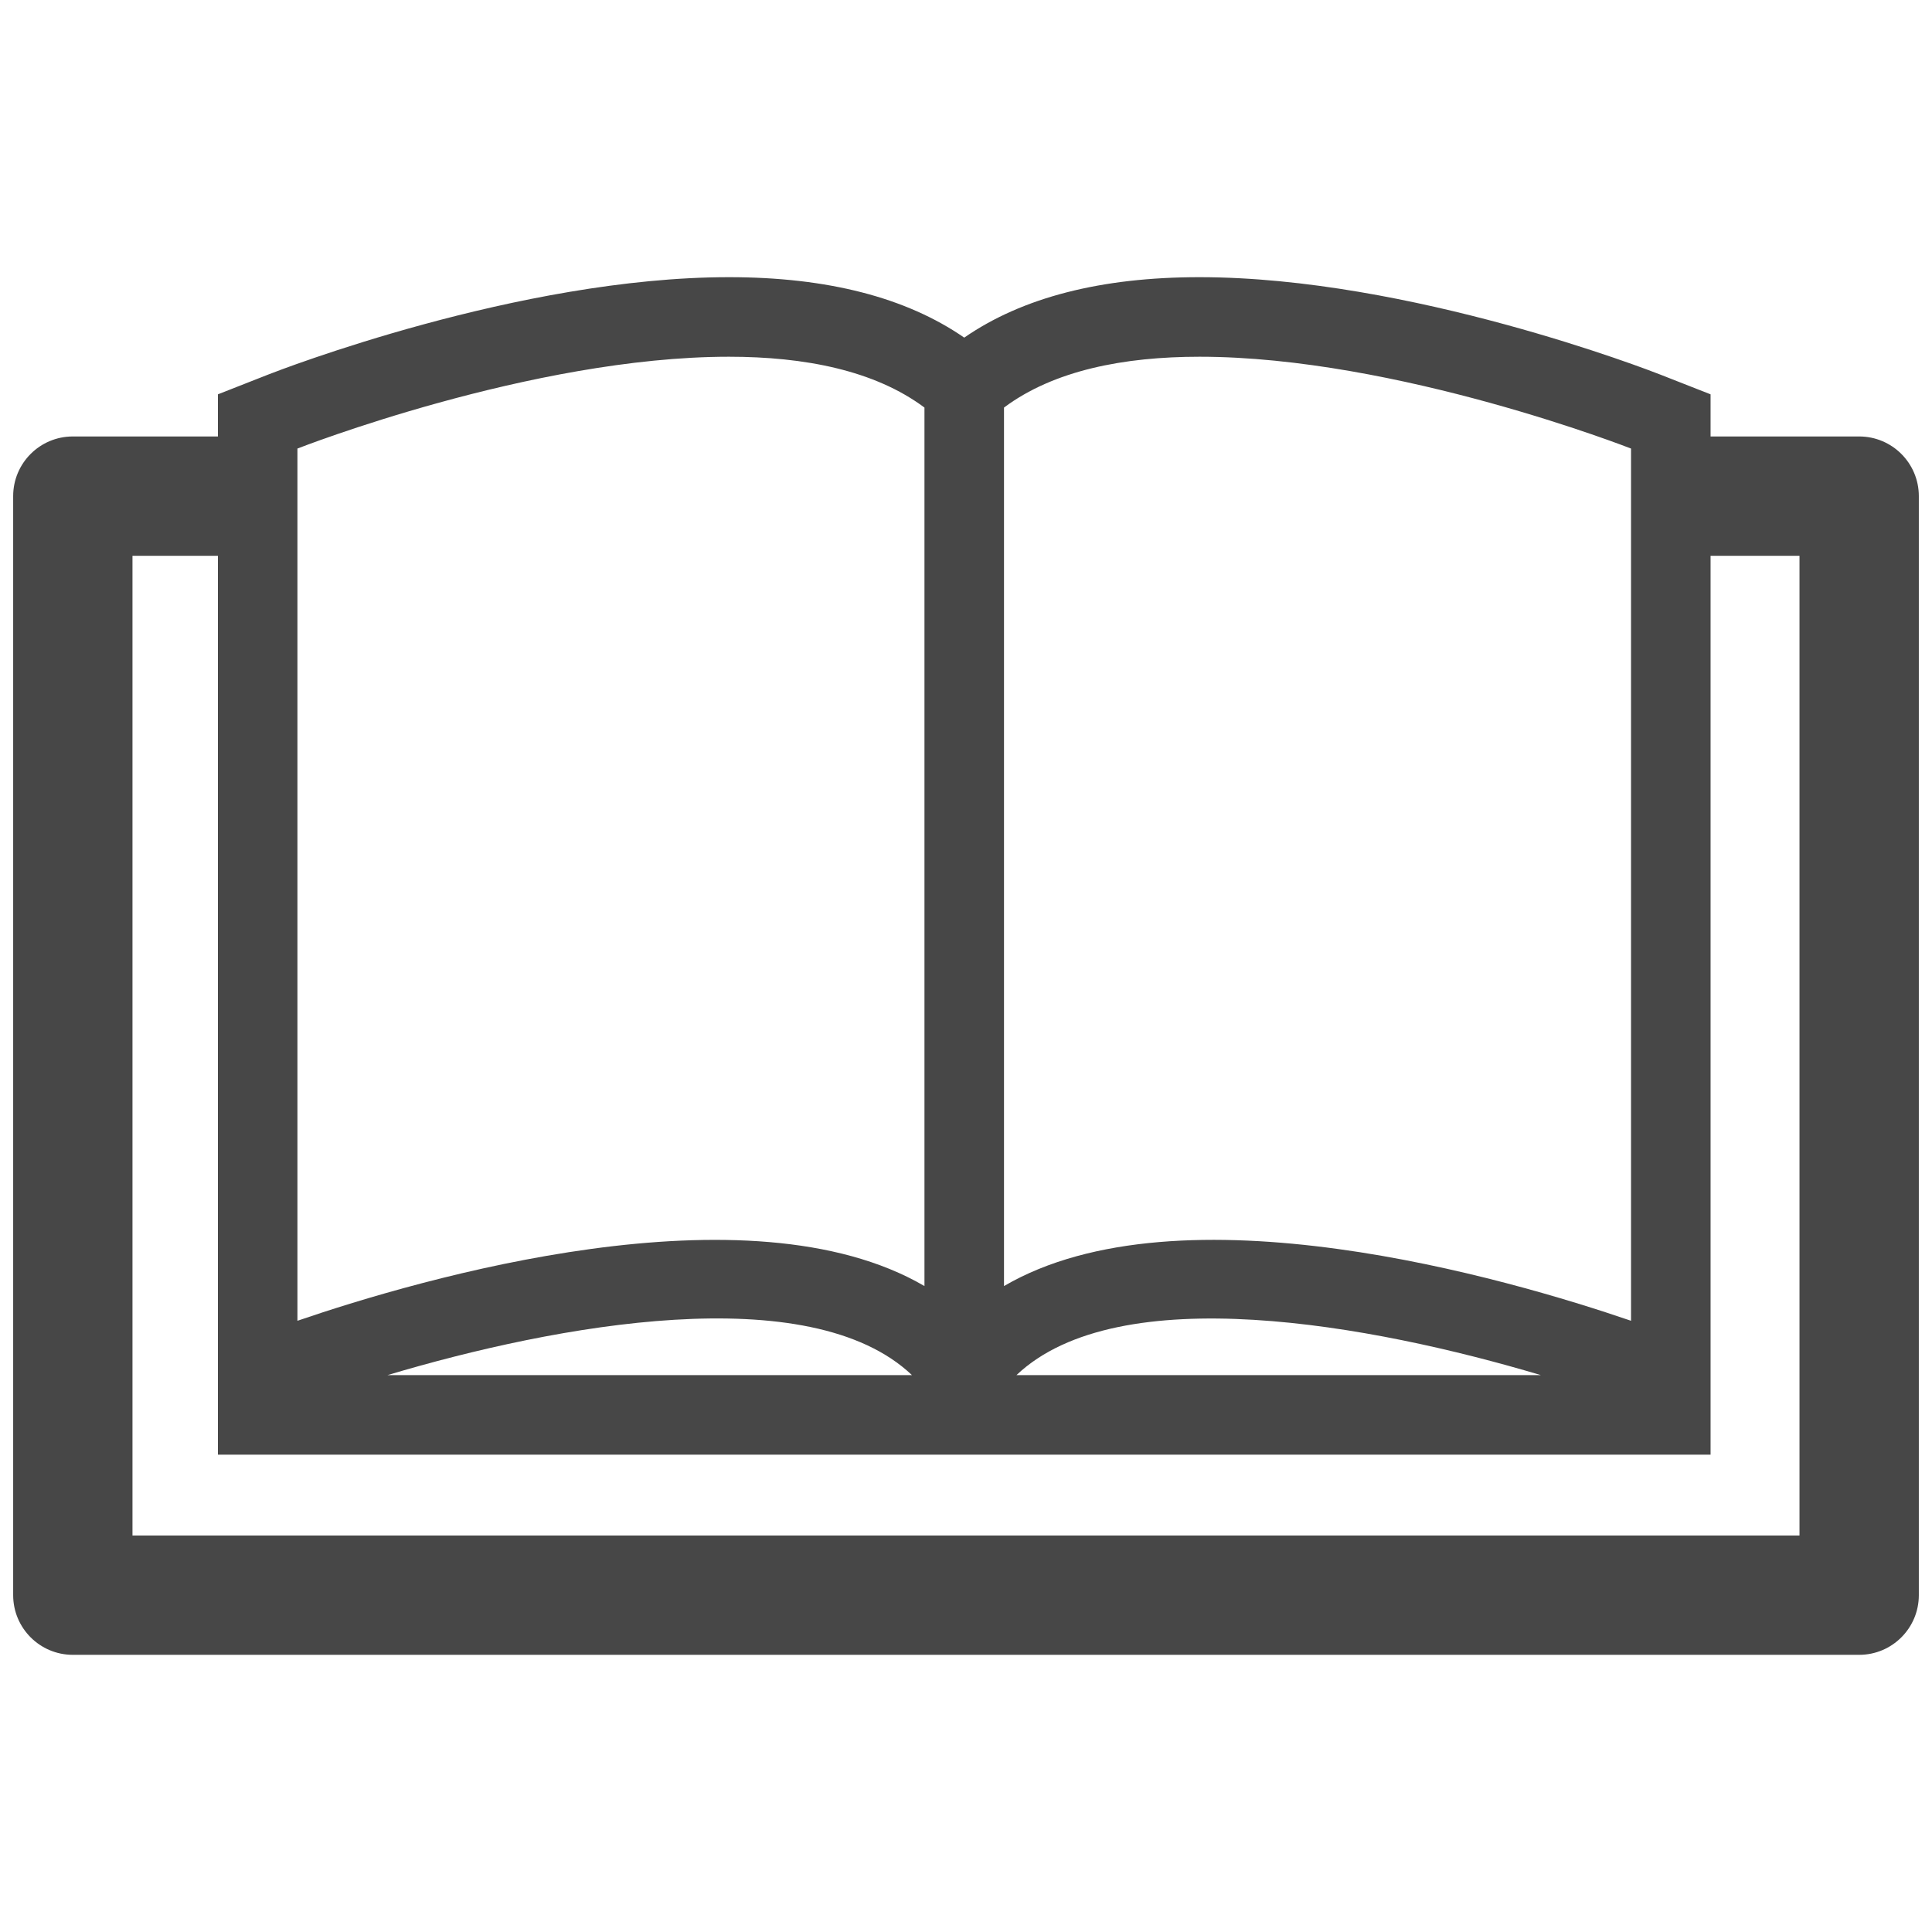
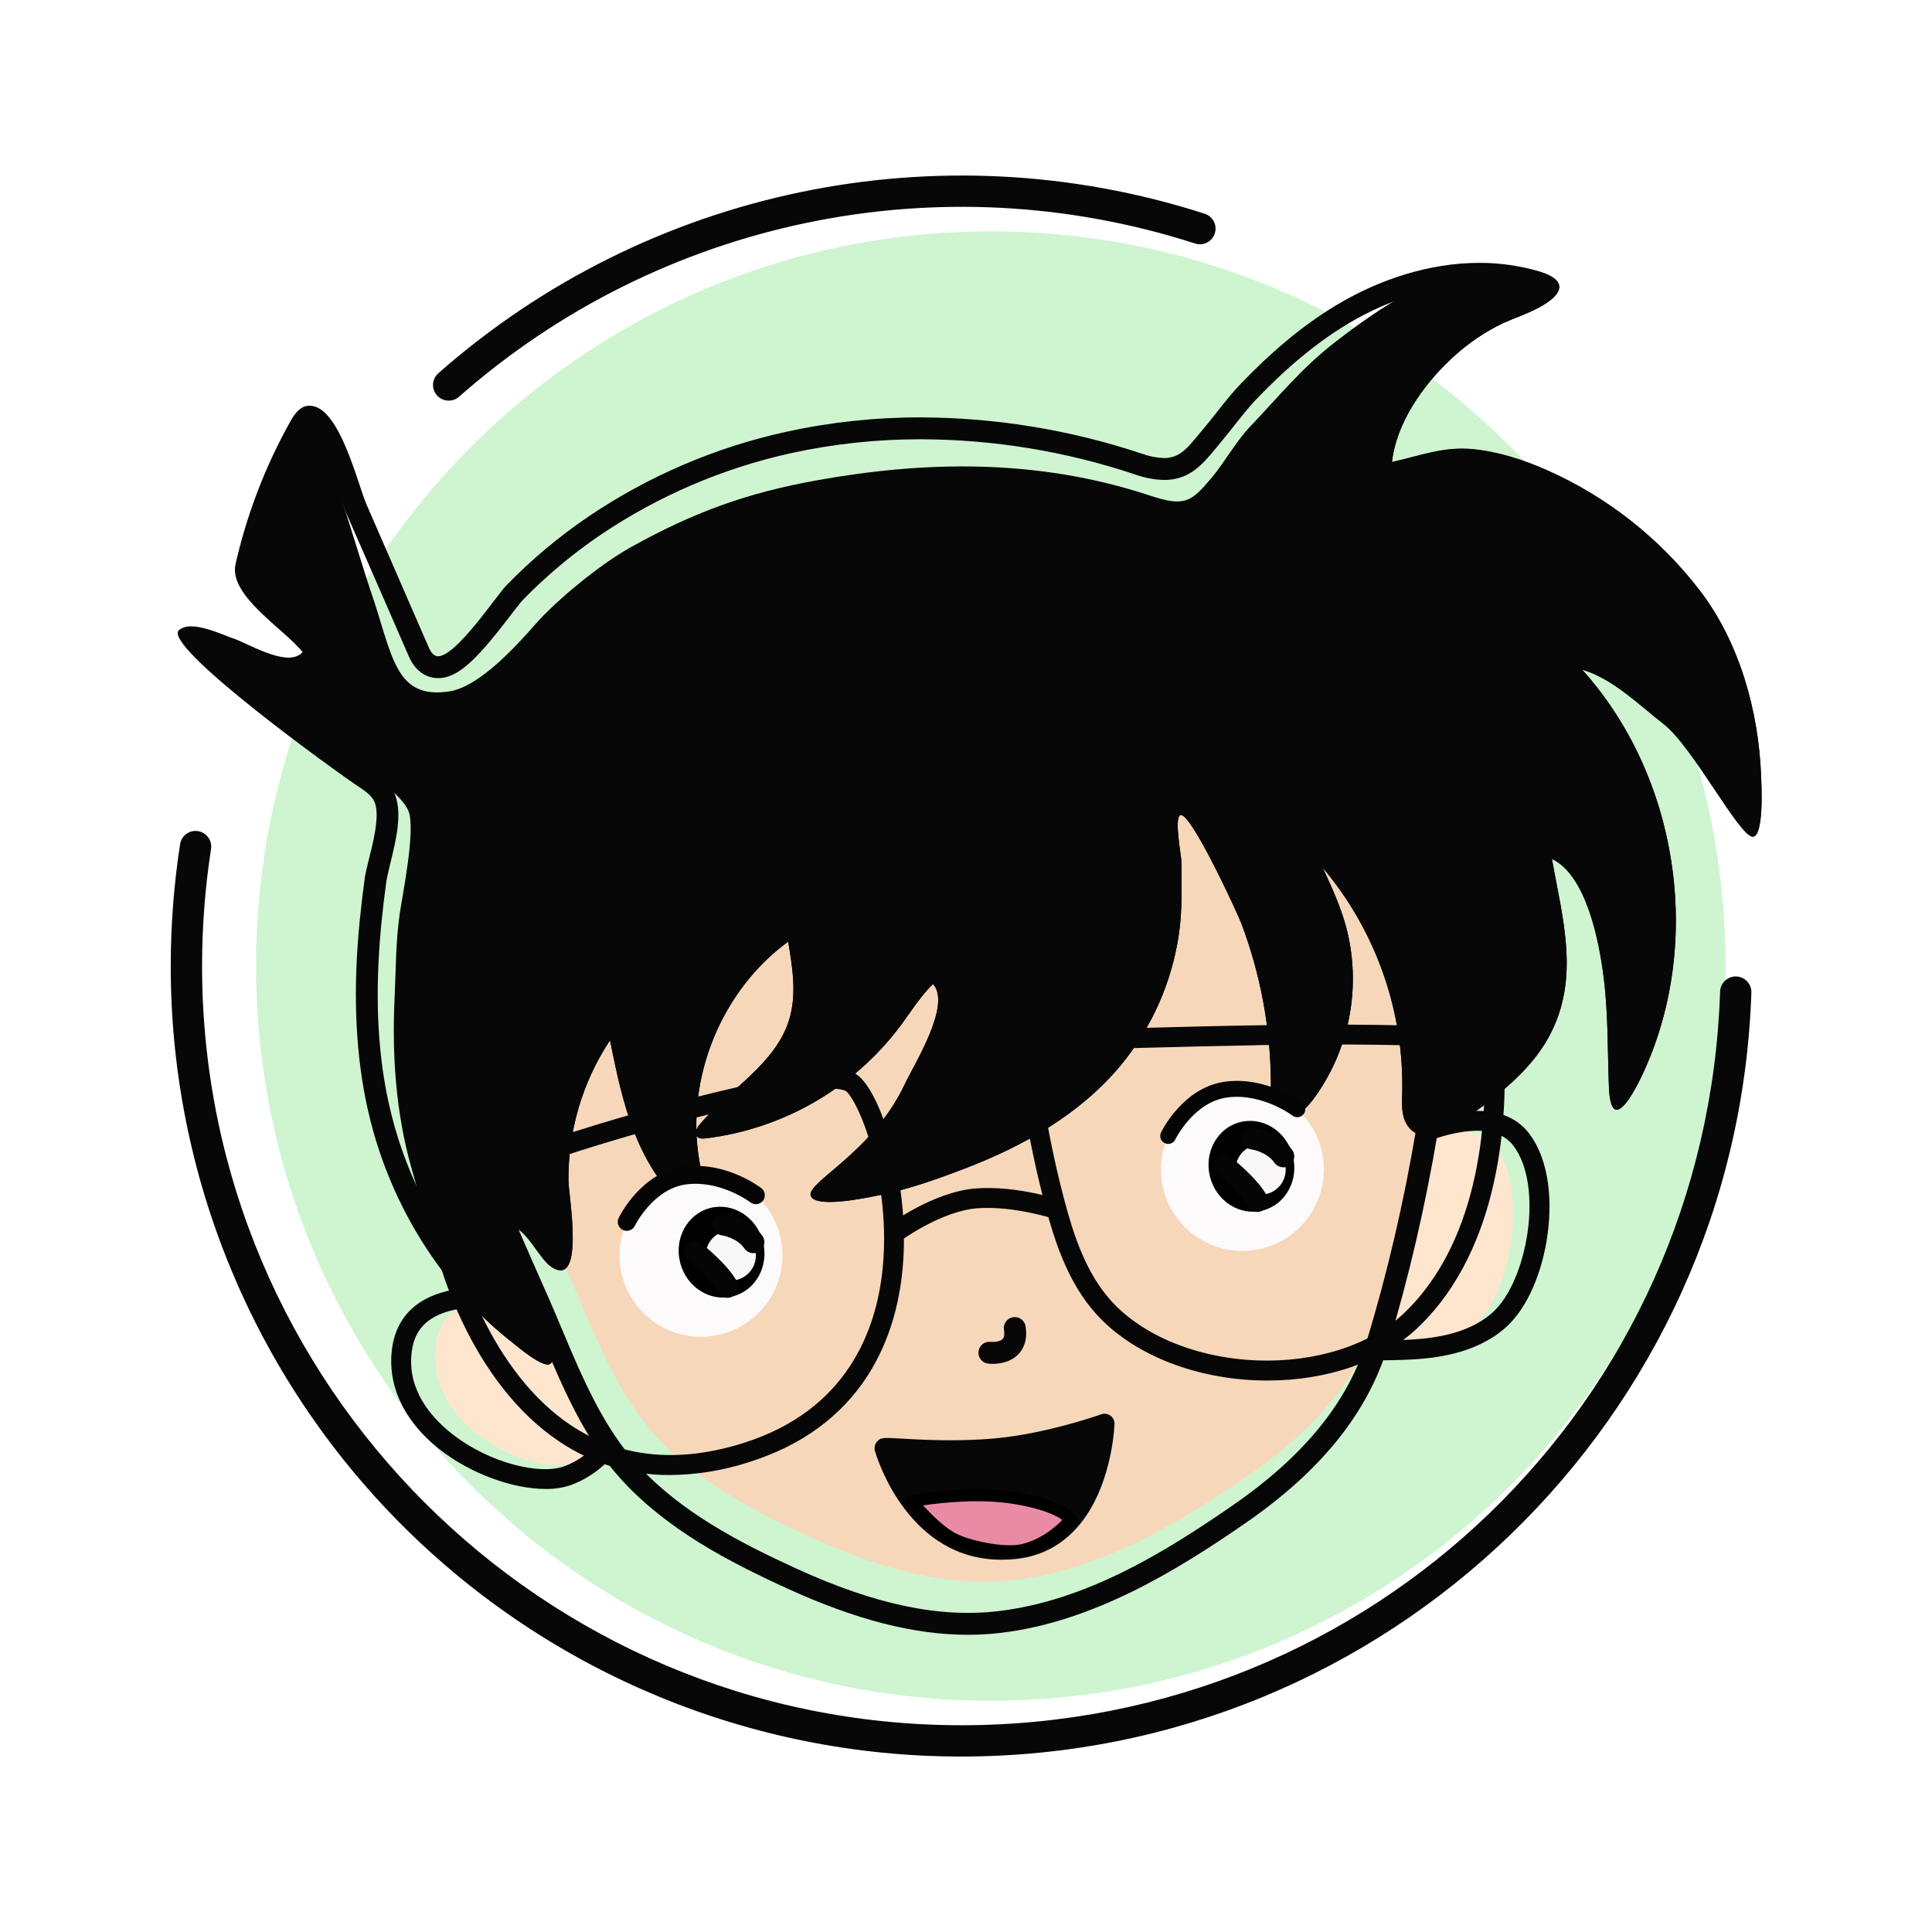
- <svg xmlns="http://www.w3.org/2000/svg" t="1704268804034" class="icon" viewBox="0 0 1024 1024" version="1.1" p-id="14998" width="200" height="200">
-   <path d="M985.402 231.335h-78.764v-22.333l-26.771-10.51c-5.354-2.1-132.713-51.584-244.123-51.584-52.162 0-93.896 10.751-124.682 32.041-30.815-21.29-72.506-32.041-124.696-32.041-111.395 0-238.754 49.484-244.123 51.584l-26.743 10.51v22.333H38.598c-17.459 0-31.618 14.16-31.618 31.617V845.474c0 17.458 14.16 31.618 31.618 31.618h946.804c17.458 0 31.617-14.162 31.617-31.618V262.952c0.001-17.457-14.159-31.617-31.617-31.617z m-120.921 6.411v462.293c-65.306-22.361-238.754-73.042-332.34-18.402V216.018c26.39-19.712 63.532-26.94 103.603-26.94 104.702 0 228.736 48.667 228.736 48.667z m-47.765 491.105h-277.981c54.246-51.457 188.538-26.714 277.981 0z m-430.35-539.772c40.072 0 77.227 7.243 103.618 26.94v465.618c-93.614-54.613-267.033-3.958-332.34 18.402V237.746c-0.001 0 124.018-48.667 228.722-48.667z m97.009 539.772H205.339c89.414-26.742 223.776-51.526 278.037 0z m470.393 84.992H70.216V294.584h45.285V771.009h791.138V294.584h47.131v519.259z" fill="#474747" p-id="14999" />
+ <svg xmlns="http://www.w3.org/2000/svg" t="1704275693130" class="icon" viewBox="0 0 1024 1024" version="1.1" p-id="17889" width="200" height="200">
+   <path d="M525.14 512.04m-389.4 0a389.4 389.4 0 1 0 778.8 0 389.4 389.4 0 1 0-778.8 0Z" fill="#CEF4D0" p-id="17890" />
+   <path d="M509.5 931a418.65 418.65 0 0 1-419-419 423.73 423.73 0 0 1 4.95-64.58 8.29 8.29 0 0 1 16.4 2.58 407.08 407.08 0 0 0-4.75 62c0 221.89 180.52 402.41 402.41 402.41 218.31 0 395-170.8 402.18-388.85a8.29 8.29 0 0 1 16.58 0.55A419 419 0 0 1 509.5 931zM237.8 212.35a8.29 8.29 0 0 1-5.49-14.51 419.68 419.68 0 0 1 406.22-84.55 8.29 8.29 0 1 1-5.1 15.78 403.09 403.09 0 0 0-390.14 81.2 8.26 8.26 0 0 1-5.49 2.08z" fill="#070707" p-id="17891" />
+   <path d="M305.71 694.53S236 670 230.8 713.41s52.92 70.35 74.92 61.37 27-34 27-34z" fill="#FEE6CE" p-id="17892" />
+   <path d="M289.2 789.18c-17.35 0-39.9-8.08-56.48-21.21-18.62-14.75-27.48-33.61-24.94-53.08 1.44-11 6.62-19.43 15.42-25 26.49-16.73 77.29-0.51 79.44 0.18l1.81 0.59 33.89 53.57-0.46 2.12c-0.27 1.22-6.82 30-35 40.65a39.07 39.07 0 0 1-13.68 2.18z m-33.92-96.33c-9.83 0-19.41 1.53-26.45 6-6.09 3.85-9.55 9.55-10.58 17.42-2.62 20.06 10 34.7 21 43.44 20.46 16.21 47.47 22.1 59.86 17.44 19-7.17 26-25.06 27.87-31l-29.42-46.5c-5.72-1.75-24.41-6.79-42.28-6.79z" fill="#070707" p-id="17893" />
+   <path d="M733.4 612.78c15.12-8.53 46.83-22.82 60.15-3.66 15.46 22.25 8.05 72.9-9.78 90.94-9.3 9.41-22.14 13.39-34.7 14.78s-25.24 0.53-37.81 1.75" fill="#FEE6CE" p-id="17894" />
+   <path d="M711.72 721.86l-0.93-10.52c7.16-0.63 14.37-0.75 21.35-0.85 7.35-0.12 14.94-0.23 22.26-1 16.14-1.63 28.61-6.38 37-14.13 18.14-16.64 27-66.84 10.68-88.18-13.72-17.9-51.61-0.45-62.89 5.32l-4.81-9.4c16.82-8.6 57.91-26.06 76.08-2.34 9.16 12 12.74 31.35 9.82 53.21-2.79 20.87-10.92 39.25-21.74 49.18-10.16 9.32-24.66 15-43.12 16.85-7.77 0.79-15.59 0.91-23.16 1-6.74 0.15-13.76 0.26-20.54 0.86z" fill="#070707" p-id="17895" />
+   <path d="M250.87 607.12c-1.65 2.14 9 23.25 9.91 25.68 7.41 18.7 15.63 37 23.73 55.3 13.87 31.3 25.67 66.55 49.14 92.21 23.29 25.47 54.87 42.09 85.88 56.28 34.4 15.73 72.37 27.66 110.61 23C576.83 854 619 828.7 657 802.42c32.58-22.57 61.27-51.75 73.11-90.52 22.76-74.52 35.6-156.88 39.5-234.71C772.64 415.81 501 354.42 501 354.42L358.3 468z" fill="#CEF4D0" p-id="17896" />
+   <path d="M268 596c-1.6 2 8.65 22.23 9.58 24.55 7.16 17.88 15.12 35.39 22.95 52.87 13.41 29.93 24.83 63.63 47.52 88.17 22.52 24.35 53.05 40.24 83 53.81 33.26 15 70 26.44 106.95 22 45.13-5.38 85.94-29.58 122.62-54.71 31.5-21.58 59.24-49.48 70.7-86.55 22-71.25 34.43-150 38.19-224.41 3-58.69-259.68-117.38-259.68-117.38L371.89 463z" fill="#F7D7BA" p-id="17897" />
+   <path d="M513 866.47c-28.62 0-59.58-8-95.88-24.6-31.29-14.31-63.58-31.2-87.75-57.64-19.66-21.5-31.21-49-42.38-75.57-2.53-6-5.16-12.27-7.79-18.21l-2.53-5.71c-7.18-16.2-14.61-32.94-21.29-49.81-0.15-0.36-0.86-1.88-1.48-3.21-9.34-19.89-10.55-24.36-7.62-28.15L353.7 464.43l0.43-0.56 145.45-115.73 2.72 0.61c0.68 0.15 69 15.68 136 38.53 93.66 31.93 138.49 61.43 137.05 90.19-4.15 82.93-17.89 164.57-39.74 236.12-10.79 35.33-35.44 66-75.36 93.6-36.83 25.51-81 52.37-129.43 58.21a148.85 148.85 0 0 1-17.82 1.07zM256.79 609c0.84 2.83 3.39 8.81 7.63 17.83 1 2.16 1.52 3.23 1.77 3.87 6.59 16.65 14 33.28 21.11 49.37l2.53 5.71c2.68 6 5.32 12.33 7.88 18.41 10.79 25.67 21.95 52.22 40.25 72.23 22.78 24.91 53.84 41.11 84 54.91 41.93 19.18 76.09 26.35 107.49 22.56 45.79-5.52 86.75-30.28 124.21-56.22 37.68-26.1 60.86-54.71 70.86-87.44 21.58-70.64 35.15-151.32 39.25-233.3 0.63-12.69-15.31-39.79-129.2-78.62-58.95-20.1-118.86-34.47-132.13-37.57l-140 111.38z m-1.32 1.7z" fill="#070707" p-id="17898" />
+   <path d="M196 311.84c12.14 34.67 12.6 59.3 42.42 54.56 18.83-3 43-33.32 48.31-38.81 13.23-13.7 32.95-29.36 47.52-37.49 33.35-18.61 61.77-28.94 99.35-35.64 55.26-9.86 115.27-11.86 175.82 8.18 18.54 6.13 21.91 3.54 32.91-9.58 6.43-7.67 13.13-19.51 20.06-26.75 15.18-15.85 27-30.76 44.88-44.7 37.4-29.07 72.96-48.61 108.9-37.61 12.8 3.95 13.58 10.15 2.76 17.09-8.05 5.17-17.28 7.45-25.74 11.9a111.41 111.41 0 0 0-24.37 17.4c-14.76 13.85-28.81 33.88-31.06 54.43 14.83-3.24 27.14-8.32 42.89-6.8 13.5 1.31 26.58 5.57 39 11a209.07 209.07 0 0 1 81.19 63.78c21.13 27.5 31.3 64.07 32.58 98.54 0.12 3.36 1.66 31.37-4.25 32-6.91 0.77-31.72-47.57-47.58-59.86-13.1-10.14-27-24.1-43.11-28.71 51 56.51 64.39 143.95 32.74 213.15-5.66 12.38-17.47 33.66-18.46 8.15-0.75-19.31-0.34-38.69-2.75-57.9-2.28-18.17-8.81-54.14-27.47-63.05 5.6 31.69 15.17 63.48-1.57 94.23-7.86 14.43-20.39 25.74-33.5 35.64-8.37 6.32-17.25 12.28-27.26 15.41a15.35 15.35 0 0 1-7.69 0.84c-4.23-0.9-7.28-4.82-8.49-9s-0.94-8.57-0.83-12.9a178.93 178.93 0 0 0-42.14-119.44c4.71 10.1 9.34 20.29 12.3 31a107.67 107.67 0 0 1-15.93 89.88c-3.76 5.26-11.69 15.11-18.85 10.76-5.5-3.34-4.93-13.63-5-19.1A242.81 242.81 0 0 0 658 489.6c-2.16-5.73-27.81-61.47-32.67-57.43-2.94 2.44 0.89 21.7 0.89 25.17 0 12.37 0.47 24.86-1.3 37.22a141.44 141.44 0 0 1-31 70.22c-21.66 26-51.82 42.85-83 54.76-15.08 5.76-30.86 11.32-46.72 14.33-4.27 0.81-32.17 6.89-34.51-0.15s33-23 49.88-59.08c4.88-10.42 24.94-42.05 14.95-53.1-6.82 6.66-11.84 14.9-17.54 22.54a151.94 151.94 0 0 1-102.89 59.28c-1.58 0.18-3.42 0.26-4.51-0.91-1.68-1.79-0.18-4.69 1.41-6.56 15.88-18.74 40.12-31.95 47.31-55.43 4.08-13.31 1.78-27.64-0.54-41.36-35.41 25.85-54.4 72.43-47.15 115.67 1.31 7.79 3.4 15.7 2.07 23.49-0.4 2.33-1.67 5.08-4 5.11a5.5 5.5 0 0 1-3.29-1.51c-13.4-10.47-22.73-25.43-29-41.23s-9.68-32.57-13.07-49.23a132.51 132.51 0 0 0-22 74.61c0.1 7.68 8.86 57-8.85 45.6-7.07-4.53-13.59-21.54-22.64-21.86a4 4 0 0 0 0.15 3.39l13.59 37.66c1.79 5 13.44 27.24 8.29 31.93-3.46 3.15-18.1-9.46-20.32-11.19-35.77-28-41.41-49.37-53.62-93-8.15-29.11-10.2-59.57-8.78-89.67 0.7-14.84 0.59-29.3 2.64-44 1.38-9.9 8.91-46.07 4.55-55.42-11.09-23.76-111.72-68.7-101.22-76.6 6.91-5.19 2.3-16.6 9-14.21 8.3 3 28.93 15.72 36.39 7-9.74-12-35.57-29.71-31.82-46.26 6-26.37 23.79-53.08 37-76.68 1.99-3.7 26.48 78.05 30.32 89.14z" fill="#070707" p-id="17899" />
+   <path d="M784 150.94a99 99 0 0 1 24.14 2.91c-2.59 1.25-5.37 2.37-8.25 3.53a127.75 127.75 0 0 0-12.09 5.36A122.88 122.88 0 0 0 760.87 182c-9.35 8.78-31.45 32.35-34.66 61.63a11.62 11.62 0 0 0 14 12.61c3.94-0.86 7.64-1.82 11.22-2.76 8.35-2.18 15.56-4.05 23.42-4.05 1.55 0 3.12 0.08 4.65 0.22 10.76 1 22.36 4.34 35.45 10.1a196.94 196.94 0 0 1 76.65 60.23c9.29 12.09 16.65 26.59 21.87 43.08a187.06 187.06 0 0 1 8.31 48.82v0.82q0.11 2.5 0.16 4.67c-1.2-1.78-2.36-3.51-3.41-5.07-10-15-20.41-30.51-29.9-37.86-2.74-2.12-5.53-4.43-8.49-6.88-11.08-9.16-23.63-19.55-38.54-23.81a11.62 11.62 0 0 0-11.82 18.95c46.05 51.07 59.52 129.35 34 193.1-0.28-12.74-0.67-25.84-2.31-38.93-5-39.43-16.39-63.68-34-72.09a11.62 11.62 0 0 0-16.45 12.5c0.75 4.25 1.58 8.53 2.38 12.66 5.06 26.2 9.84 50.94-2.71 74-7.41 13.61-20.08 24.21-30.3 31.93-7.25 5.47-15.14 10.91-23.73 13.6-0.55 0.17-1 0.29-1.29 0.36a3.94 3.94 0 0 1-0.26-0.67c-0.59-2-0.5-5-0.4-8.13v-1.2a191 191 0 0 0-44.91-127.4 11.62 11.62 0 0 0-19.38 12.43c4.79 10.28 9 19.57 11.63 29.21a96.06 96.06 0 0 1-14.19 80c-1 1.43-1.93 2.58-2.72 3.51v-3.46-1.75a253.07 253.07 0 0 0-16.34-86.84c-1.29-3.42-8-18.19-15.08-32.08-14.34-28.08-19.77-33.08-27.88-33.08a12.56 12.56 0 0 0-8 2.89c-6.73 5.6-5.85 15-3.84 29.89 0.21 1.55 0.49 3.65 0.54 4.36v6.56c0.06 10.06 0.12 19.56-1.21 28.86A130.69 130.69 0 0 1 585 557.34c-17.69 21.21-43.29 38-78.24 51.35-14.28 5.45-29.59 10.9-44.74 13.77l-1.25 0.25c-1.27 0.25-3.26 0.65-5.6 1.06 11.43-10.08 25.51-24.16 34.89-44.2 0.7-1.5 1.91-3.77 3.31-6.4 9.36-17.6 23.5-44.2 9.73-59.42a11.62 11.62 0 0 0-8.26-3.82h-0.36a11.62 11.62 0 0 0-8.12 3.31c-5.7 5.57-10.07 11.76-14.3 17.75-1.52 2.14-2.95 4.17-4.42 6.15-17.43 23.35-42.85 40.93-70.8 49.58 13.22-11.93 26.86-24.28 32.55-42.85 5-16.22 2.1-33.12-0.2-46.7a11.62 11.62 0 0 0-18.3-7.44c-33.57 24.51-54 65.78-53.44 108a14.94 14.94 0 0 0 0.26 6.64 123 123 0 0 0 1.42 12.3c0.15 0.88 0.3 1.75 0.46 2.62a101 101 0 0 1-12.45-22.95c-5.9-14.9-9.25-31.35-12.49-47.26a11.62 11.62 0 0 0-21.06-4.08 144.56 144.56 0 0 0-23.94 81.2c0 1.88 0.3 4.43 0.72 8.3 0.55 5.1 1.3 12.08 1.49 18.45v0.21c-5.15-7-11.63-14.62-21.67-15h-0.42a11.62 11.62 0 0 0-10.57 6.8 15.42 15.42 0 0 0-0.21 12.15l13.59 37.66c0.4 1.11 1 2.44 1.74 4.16-30.87-25.71-54-61.9-65.35-102.51-7.15-25.54-9.88-53.67-8.36-86 0.63-13.42 2-27.59 4.18-43.3 0.28-2 1.14-5.51 2-9.18 3.57-14.43 7.61-30.79 0.16-41.29-3.26-4.59-7.51-7.37-10.92-9.61-3.76-2.46-25-17.52-46.74-34.49-11.84-9.23-20.51-16.43-26.86-22 1 0.45 2.2 1 3.42 1.56 7.9 3.64 17.74 8.18 27 8.18 8.57 0 13.65-3.85 16.41-7.07a11.62 11.62 0 0 0 0.18-14.88c-3.45-4.24-8.39-8.6-13.62-13.21-5.75-5.07-11.69-10.32-15.73-15.41-3.33-4.19-4.22-6.93-4-8a271.52 271.52 0 0 1 27.76-72.39c0.33-0.6 0.62-1.08 0.87-1.48 1.33 1.44 3.52 4.42 6.3 10.35a218.88 218.88 0 0 1 8.6 22.87c1.54 4.64 2.76 8.3 3.93 11L200 309.56l16.36 37.58c1.08 2.49 3.1 7.11 8 10.1a15.14 15.14 0 0 0 7.87 2.18c11.07 0 21.39-11 39-34.06 2.05-2.69 4.61-6 5.38-6.85a266.26 266.26 0 0 1 41.85-35.13 293.31 293.31 0 0 1 100.64-43.16 320.16 320.16 0 0 1 69-7.4 361.06 361.06 0 0 1 113.53 18.66 48.75 48.75 0 0 0 15.35 2.91c13.58 0 20.43-8.3 27.68-17.09 0.77-0.93 1.58-1.91 2.43-2.93 2.42-2.89 4.76-5.85 7-8.72 4-5 7.69-9.76 11.75-14 16.38-17.11 32.18-30.15 48.31-39.88 22.28-13.44 47.1-20.85 69.88-20.85M784 139.33c-26.39 0-53.07 8.76-75.88 22.51-18.84 11.36-35.52 25.94-50.7 41.79-6.93 7.24-12.84 15.61-19.28 23.29-8.17 9.74-12.12 15.86-21.2 15.86a38.11 38.11 0 0 1-11.7-2.32 374.4 374.4 0 0 0-117.18-19.24 331.21 331.21 0 0 0-71.5 7.67 303.06 303.06 0 0 0-104.66 44.9 277.53 277.53 0 0 0-43.68 36.67c-5 5.13-26.36 37.36-36 37.36a3.47 3.47 0 0 1-1.84-0.49c-1.71-1-2.6-3-3.4-4.81l-32.73-75.17c-4.62-10.6-14.36-52.3-30.06-52.3h-0.76q-0.38 0-0.82 0.11c-4.15 0.74-6.79 4.74-8.84 8.41a283.74 283.74 0 0 0-28.94 75.48c-3.75 16.56 25.9 34.55 35.64 46.52-1.85 2.16-4.51 3-7.58 3-9.35 0-22.57-7.77-28.81-10-5.08-1.76-15.14-6.57-22.73-6.57a10.41 10.41 0 0 0-6.35 1.81c-10.51 7.9 85.25 76.7 94.7 82.89 2.89 1.89 5.86 3.83 7.86 6.64 6 8.41-2.86 32.26-4.24 42.15-2 14.72-3.58 29.51-4.28 44.36-1.42 30.1 0.63 60.56 8.78 89.67 12.21 43.64 37.92 84 73.69 112 2 1.54 13.78 11.7 18.8 11.7a2.18 2.18 0 0 0 1.52-0.5c5.15-4.69-6.5-27-8.29-31.93l-13.59-37.66a4 4 0 0 1-0.15-3.39c9 0.33 15.57 17.33 22.64 21.86a8.92 8.92 0 0 0 4.65 1.69c11.36 0 4.29-40.4 4.2-47.29a132.51 132.51 0 0 1 22-74.61c3.39 16.66 6.81 33.42 13.07 49.23s15.6 30.76 29 41.23a5.57 5.57 0 0 0 3.24 1.51c2.36 0 3.64-2.78 4-5.11 1.33-7.79-0.76-15.7-2.07-23.49a111.18 111.18 0 0 1-1.34-12.76 3.47 3.47 0 0 1-0.11-3c-0.94-38.43 17.5-77.2 48.64-99.93 2.33 13.73 4.62 28.05 0.54 41.36-7.19 23.49-31.43 36.69-47.31 55.43a10.28 10.28 0 0 0-1.88 3.13q0 1.49 0.11 3a2.75 2.75 0 0 0 0.35 0.46 3.89 3.89 0 0 0 3 1 13.54 13.54 0 0 0 1.55-0.11 151.94 151.94 0 0 0 102.89-59.28c5.7-7.64 10.72-15.88 17.54-22.54 10 11-10.07 42.69-14.95 53.1-16.88 36.06-52.18 52.18-49.88 59.08 0.84 2.52 5 3.36 10.1 3.36 9.2 0 21.68-2.69 24.41-3.21 15.86-3 31.64-8.57 46.72-14.33 31.2-11.91 61.36-28.8 83-54.76a141.44 141.44 0 0 0 31-70.22c1.77-12.36 1.29-24.84 1.3-37.22 0-3.47-3.83-22.73-0.89-25.17a0.89 0.89 0 0 1 0.58-0.21c6 0 30 52.11 32.09 57.64a242.81 242.81 0 0 1 15.6 82.86c0.05 5.47-0.51 15.76 5 19.1a7.13 7.13 0 0 0 3.76 1.08c6 0 12-7.49 15.09-11.84a107.67 107.67 0 0 0 15.93-89.88c-3-10.74-7.6-20.93-12.3-31a178.93 178.93 0 0 1 42.14 119.55c-0.12 4.32-0.38 8.74 0.83 12.9s4.25 8.08 8.49 9a9.88 9.88 0 0 0 2.06 0.21 19.14 19.14 0 0 0 5.63-1c10-3.13 18.89-9.09 27.26-15.41 13.11-9.9 25.64-21.21 33.5-35.64 16.74-30.75 7.17-62.54 1.57-94.23 18.66 8.91 25.19 44.88 27.47 63.05 2.41 19.21 2 38.59 2.75 57.9 0.34 8.73 1.95 12 4.14 12 4.22 0 10.6-12 14.32-20.13 31.65-69.2 18.22-156.64-32.74-213.15 16.11 4.61 30 18.57 43.11 28.71 15.74 12.19 40.29 59.86 47.41 59.86h0.17c5.92-0.66 4.38-28.67 4.25-32-1.28-34.48-11.45-71-32.58-98.54a209.07 209.07 0 0 0-81.19-63.78c-12.42-5.46-25.5-9.72-39-11-2-0.19-3.89-0.28-5.77-0.28-13.1 0-24.14 4.25-37.12 7.08 2.25-20.54 16.3-40.58 31.06-54.43A111.41 111.41 0 0 1 793.19 173c8.46-4.44 17.68-6.73 25.74-11.9 10.82-6.94 10-13.14-2.76-17.09a108.94 108.94 0 0 0-32.17-4.68z" fill="#070707" p-id="17900" />
+   <path d="M371.53 665.37m-43.16 0a43.16 43.16 0 1 0 86.32 0 43.16 43.16 0 1 0-86.32 0Z" fill="#FCFAFB" p-id="17901" />
+   <path d="M360.549 669.437a24.17 22.64 75.25 1 0 43.788-11.528 24.17 22.64 75.25 1 0-43.788 11.528Z" fill="" p-id="17902" />
+   <path d="M387.33 665.44m-13.3 0a13.3 13.3 0 1 0 26.6 0 13.3 13.3 0 1 0-26.6 0Z" fill="#F9F7F8" p-id="17903" />
+   <path d="M332.19 652.36a4.75 4.75 0 0 1-4.28-6.81c0.48-1 12-24.48 34.83-27.27 22.17-2.72 40 10.88 40.79 11.46a4.75 4.75 0 1 1-5.81 7.52c-0.15-0.11-15.6-11.78-33.82-9.54-17.6 2.16-27.34 21.77-27.43 22a4.76 4.76 0 0 1-4.28 2.64zM385.54 687.87a5.81 5.81 0 0 1-5.13-3.08c-3.08-5.8-12.49-13.93-15.85-16.57a5.81 5.81 0 0 1 7.17-9.14c1.43 1.13 14.15 11.25 18.94 20.26a5.81 5.81 0 0 1-5.12 8.53zM399.35 664.21a5.8 5.8 0 0 1-4.77-2.48c-4.05-5.8-12-7-12.12-7a5.81 5.81 0 0 1 1.54-11.55c0.53 0.07 13.1 1.86 20.1 11.89a5.81 5.81 0 0 1-4.76 9.13z" fill="#050505" p-id="17904" />
+   <path d="M658.51 619.85m-43.16 0a43.16 43.16 0 1 0 86.32 0 43.16 43.16 0 1 0-86.32 0Z" fill="#FCFAFB" p-id="17905" />
+   <path d="M641.382 623.927a24.17 22.64 75.25 1 0 43.788-11.528 24.17 22.64 75.25 1 0-43.788 11.528Z" fill="" p-id="17906" />
+   <path d="M668.16 619.91m-13.3 0a13.3 13.3 0 1 0 26.6 0 13.3 13.3 0 1 0-26.6 0Z" fill="#F9F7F8" p-id="17907" />
+   <path d="M619.16 606.31a4.23 4.23 0 0 1-3.8-6.06c0.48-1 11.91-24.22 34.42-27 22-2.7 39.66 10.78 40.4 11.35a4.22 4.22 0 0 1-5.17 6.68c-0.15-0.11-15.78-11.9-34.21-9.65-18 2.21-27.74 22.06-27.84 22.26a4.22 4.22 0 0 1-3.8 2.42zM666.38 642.34a5.81 5.81 0 0 1-5.13-3.08c-3.08-5.8-12.49-13.93-15.85-16.57a5.81 5.81 0 0 1 7.17-9.14c1.43 1.13 14.15 11.25 18.94 20.26a5.81 5.81 0 0 1-5.12 8.53zM680.19 618.69a5.8 5.8 0 0 1-4.77-2.48c-4.05-5.8-12-7-12.12-7a5.81 5.81 0 1 1 1.54-11.51c0.53 0.07 13.1 1.86 20.1 11.9a5.81 5.81 0 0 1-4.76 9.13z" fill="#050505" p-id="17908" />
+   <path d="M526.1 722.87a20.67 20.67 0 0 1-2.38-0.13 5.81 5.81 0 0 1 1.37-11.54c1.4 0.15 4.93 0 6.32-1.48 1-1.08 1-3.27 0.7-4.92a5.81 5.81 0 0 1 11.48-1.8c1.19 7.71-1.44 12.29-3.85 14.78-4.23 4.41-10.28 5.09-13.64 5.09z" fill="#070707" p-id="17909" />
+   <path d="M468.79 767.62c-0.35-1.16 28.35 2.8 59.08 0 28.44-2.59 57.55-13 57.55-13S583.35 816 538.08 821s-64.69-38-69.29-53.38z" fill="#070707" p-id="17910" />
+   <path d="M530.75 826.69c-48.29 0-65.17-51.4-67-57.55a5.41 5.41 0 0 1 0.93-4.85c1.95-2.46 3.39-2.38 12.74-1.83 10.44 0.61 29.88 1.74 50-0.09 27.45-2.5 56-12.65 56.24-12.75a5.28 5.28 0 0 1 7.06 5.15 112.19 112.19 0 0 1-7 33.07c-8.84 22.87-24.4 36.16-45 38.43a72.21 72.21 0 0 1-7.97 0.42zM476.32 773c6.11 14.92 23.7 46.92 61.18 42.78 31-3.42 39.56-37.88 41.84-53.61-10.73 3.34-30.88 8.91-51 10.74-20.9 1.9-40.85 0.74-51.56 0.12z" fill="#070707" p-id="17911" />
+   <path d="M483 795.73s29.4-5.88 55-1.66 29.27 11.47 29.27 11.47-9.35 12-24.6 15.86c-9.16 2.34-27-0.89-36.75-5.39S483 795.73 483 795.73z" fill="#EA8BA6" p-id="17912" />
+   <path d="M535.16 825.35c-10 0-22.67-2.87-30.49-6.48-10.28-4.74-23.5-20.45-24.05-21.12a3.17 3.17 0 0 1 1.81-5.14c1.22-0.25 30.27-5.95 56.17-1.68s30.86 11.72 31.58 13.17a3.17 3.17 0 0 1-0.33 3.37c-0.41 0.52-10.2 12.86-26.31 17a34.59 34.59 0 0 1-8.38 0.88z m-45.93-27.45c4.48 4.84 12.12 12.46 18.1 15.22 9.06 4.18 26.17 7.37 34.64 5.2 10.33-2.64 17.79-9.31 21.06-12.7-2.7-2.06-9.55-5.81-25.46-8.44-18.26-3-38.73-0.71-48.34 0.72z" fill="" p-id="17913" />
+   <path d="M355.2 781.8a103.64 103.64 0 0 1-58.59-17.65c-46.26-30.8-68-95.72-71.39-131.84l-0.36-3.93 3.66-1.46a1108 1108 0 0 1 200.81-58.86c7.81-1.5 15.43-2.61 22.78 0.36 13.19 5.33 28.59 52.46 26.87 95.22-1 25.14-7.36 47-18.86 65.08-14 21.94-35.28 37.52-63.29 46.28a139.39 139.39 0 0 1-41.63 6.8z m-119-146.56c4.25 33.66 25.08 92.67 66.3 120.12 25.83 17.2 56.52 20.41 91.21 9.56 55.48-17.36 70.95-60.14 74.15-93 2.66-27.22-2.51-51.4-5.82-63.39-5.25-19-11.65-29.15-13.92-30.38-4.62-1.86-10.33-1-16.76 0.25a1097.44 1097.44 0 0 0-195.2 56.84zM671.79 731.71q-3.12 0-6.28-0.13c-34.4-1.4-66-14.55-84.54-35.17-14.75-16.41-21.78-37.63-27.18-58.12a540.07 540.07 0 0 1-12.06-59c-1-6.49-1.64-12.84 0.44-19.15 4.54-13.84 18.9-14.21 25-14.37l41.83-1.04c18.65-0.48 37.93-1 56.94-1.29 47.52-0.8 83.77-0.31 117.52 1.58 2.6 0.15 7.43 0.42 10.69 4.1 2.73 3.09 2.93 7 3.05 9.39 1.47 29.26-0.08 102-46 145.43-18.89 17.81-47.54 27.77-79.41 27.77zM666.08 554c-19 0.32-38.23 0.81-56.85 1.29l-41.77 1.07c-9.5 0.24-13.64 2.17-15.26 7.11-1.36 4.13-0.81 8.93 0 14.32A529.9 529.9 0 0 0 564 635.6c5.06 19.21 11.57 39 24.82 53.75 16.68 18.55 45.51 30.4 77.12 31.68 31.08 1.26 60.21-8 77.94-24.76C786.63 655.86 788 586.84 786.62 559a9.93 9.93 0 0 0-0.43-2.94c-0.2-0.15-1-0.4-3.36-0.53-33.48-1.88-69.49-2.36-116.75-1.57z" fill="#070707" p-id="17914" />
+   <path d="M477 657.91l-6.3-8.47c1-0.73 24.31-17.92 46.68-19.56 21.93-1.61 45 6.19 46 6.52l-3.42 10c-0.22-0.07-22.1-7.43-41.82-6-19.32 1.42-40.97 17.35-41.14 17.51z" fill="#070707" p-id="17915" />
</svg>
